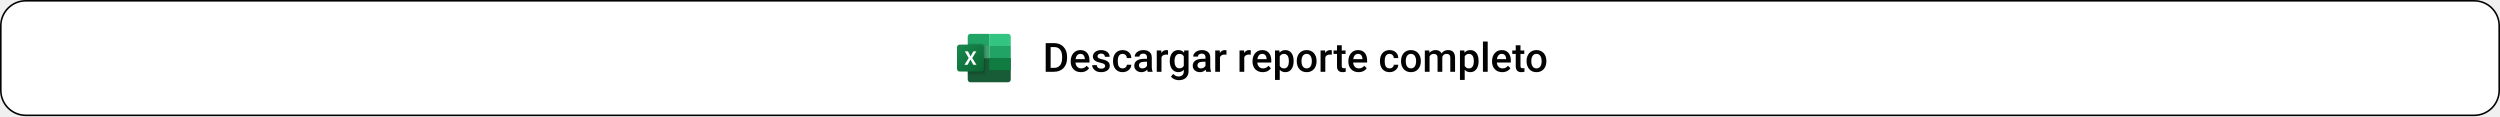
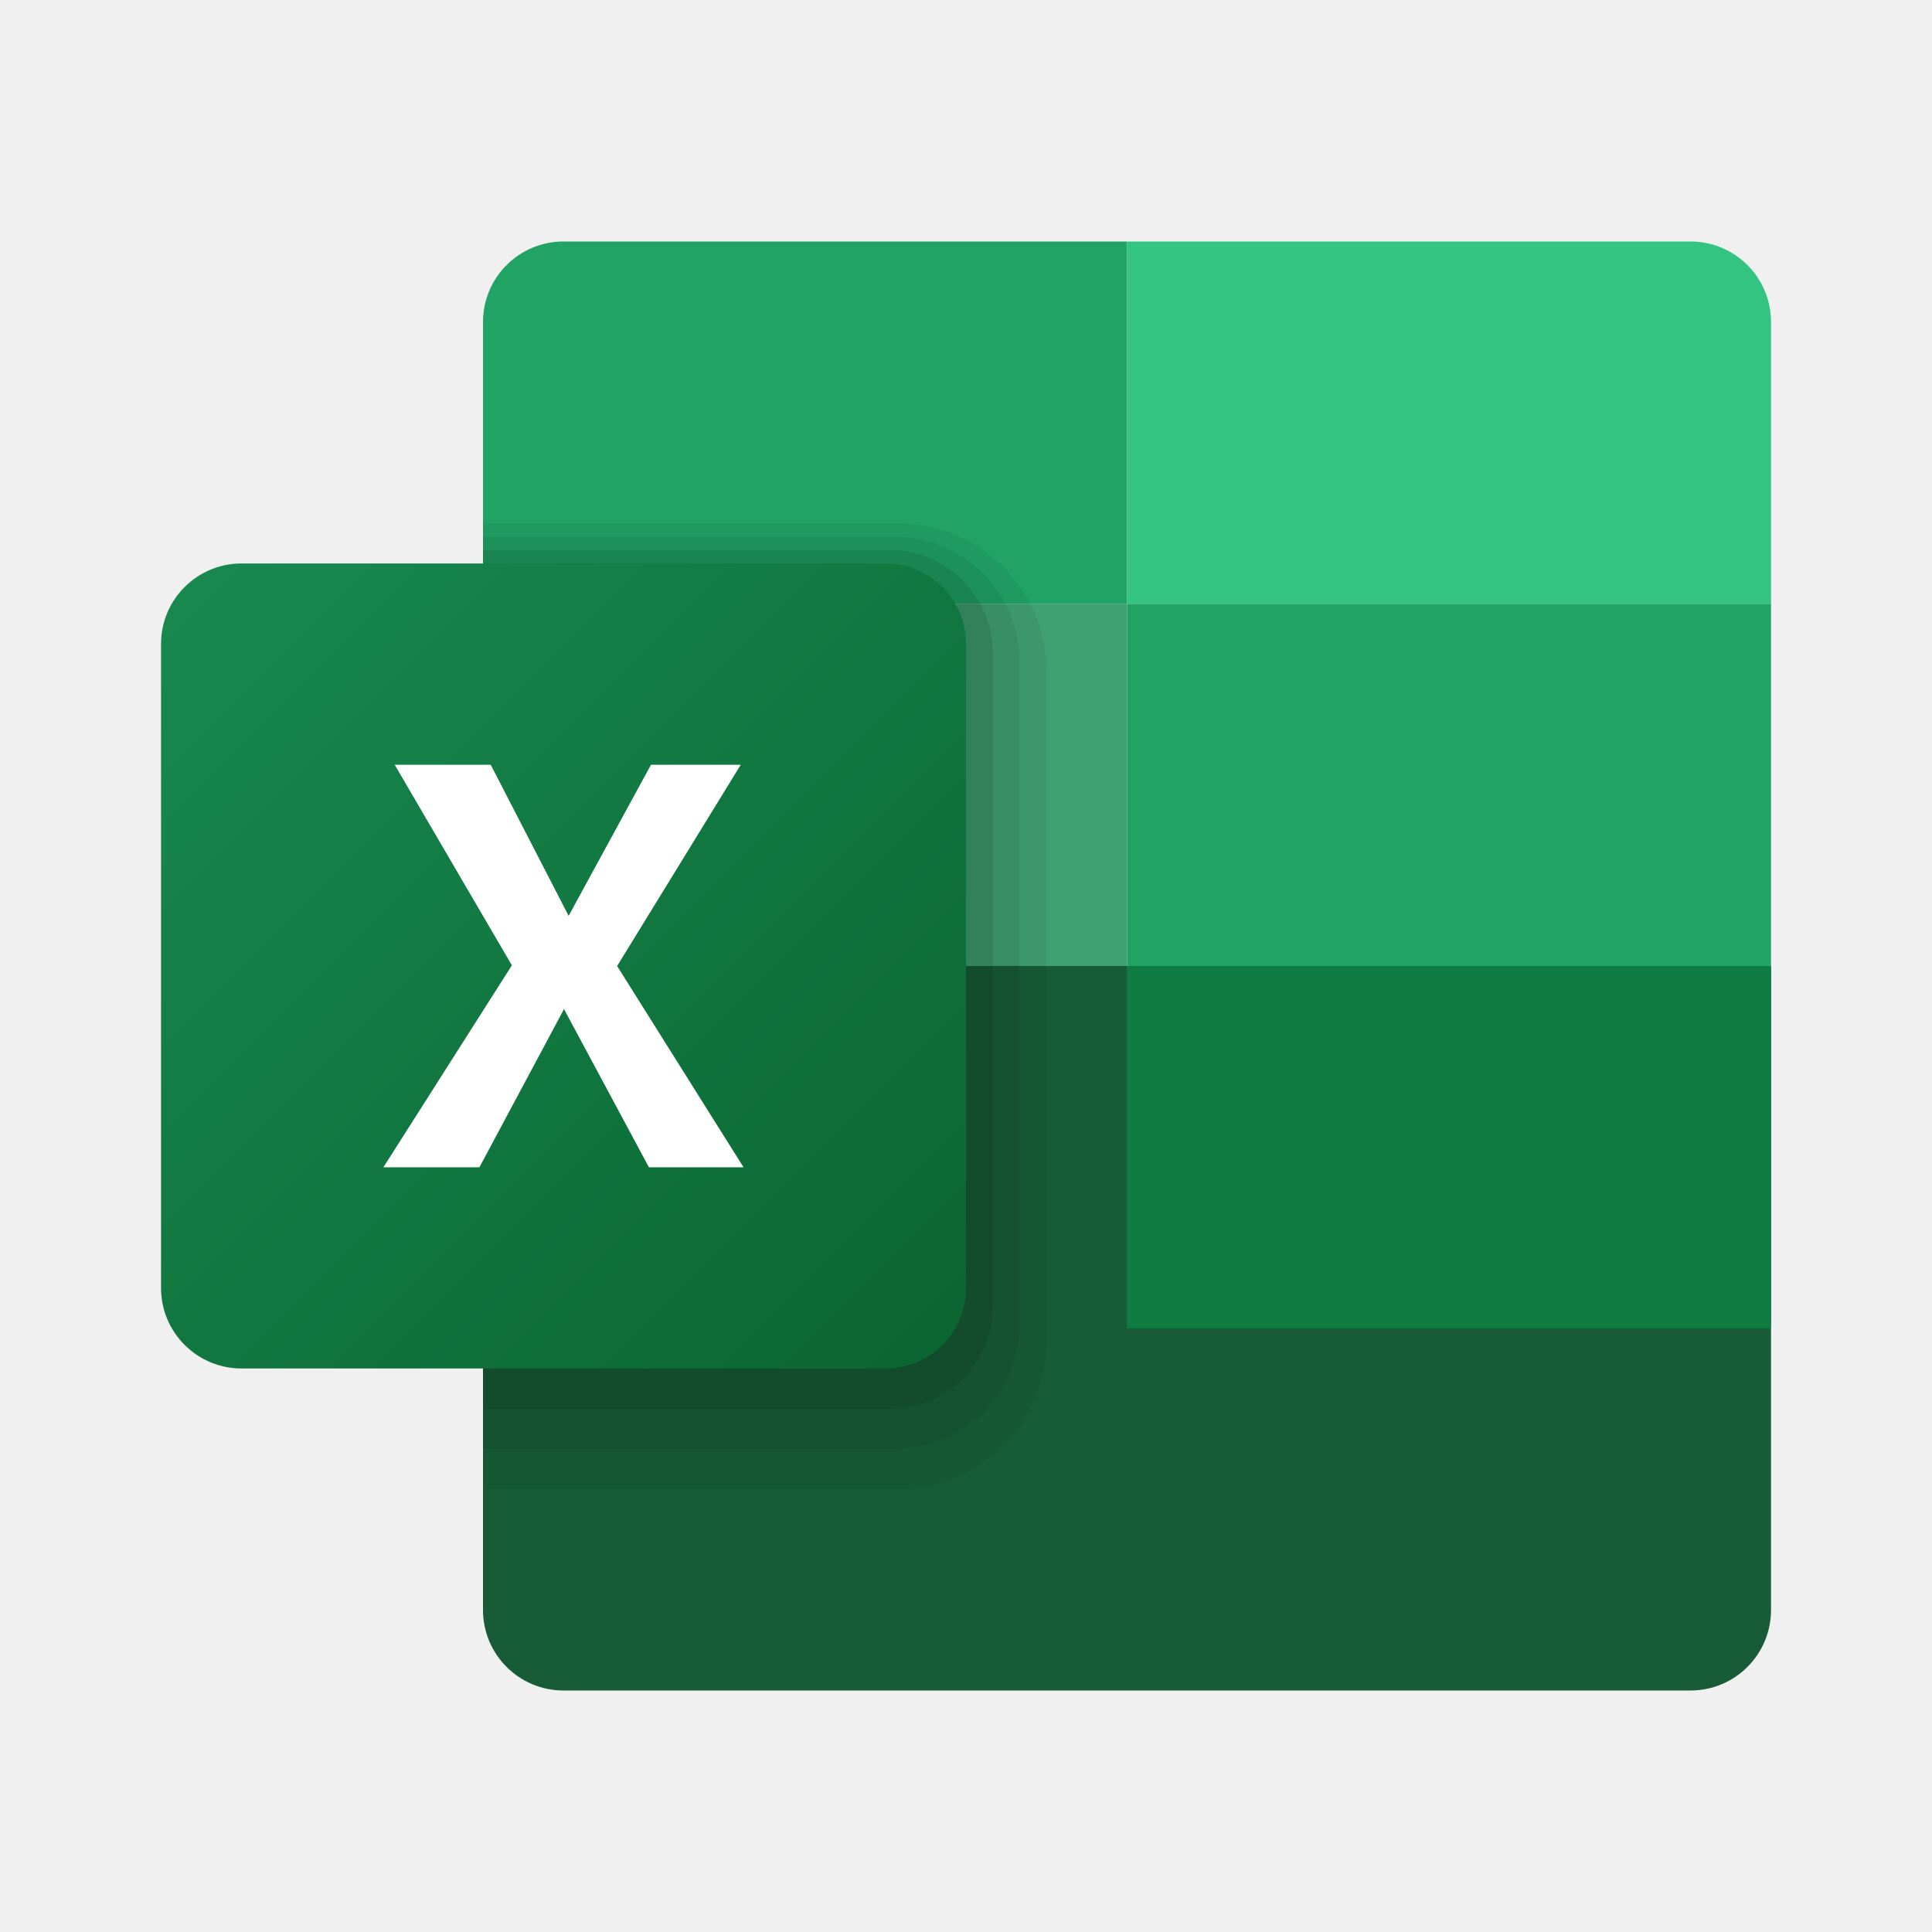
- <svg xmlns="http://www.w3.org/2000/svg" width="1550" height="72" viewBox="0 0 1550 72" fill="none">
-   <rect x="0.5" y="0.5" width="1549" height="71" rx="15.5" fill="white" />
-   <rect x="0.5" y="0.5" width="1549" height="71" rx="15.5" stroke="#030303" />
-   <path d="M626.667 28.5H613.334V36H626.667V28.5Z" fill="#21A366" />
-   <path d="M626.667 36H600V49.333C600 50.254 600.746 51 601.667 51H625C625.921 51 626.667 50.254 626.667 49.333V36Z" fill="#185C37" />
-   <path d="M626.667 36H613.334V43.5H626.667V36Z" fill="#107C42" />
-   <path d="M613.333 28.5H600V36H613.333V28.5Z" fill="#3FA071" />
-   <path d="M625.001 21H613.334V28.5H626.667V22.667C626.667 21.746 625.921 21 625.001 21Z" fill="#33C481" />
-   <path d="M601.667 21H613.333V28.5H600V22.667C600 21.746 600.746 21 601.667 21Z" fill="#21A366" />
-   <path opacity="0.05" d="M608.599 26.834H600V46.834H608.599C610.293 46.834 611.667 45.461 611.667 43.767V29.901C611.667 28.207 610.293 26.834 608.599 26.834Z" fill="black" />
-   <path opacity="0.07" d="M608.511 46.001H600V27.111H608.511C609.947 27.111 611.112 28.276 611.112 29.712V43.4C611.111 44.836 609.947 46.001 608.511 46.001Z" fill="black" />
-   <path opacity="0.09" d="M608.422 45.166H600V27.389H608.422C609.6 27.389 610.555 28.344 610.555 29.522V43.033C610.556 44.211 609.6 45.166 608.422 45.166Z" fill="black" />
-   <path d="M608.334 44.333H595.001C594.08 44.333 593.334 43.587 593.334 42.666V29.333C593.334 28.412 594.08 27.666 595.001 27.666H608.334C609.255 27.666 610.001 28.412 610.001 29.333V42.666C610.001 43.587 609.255 44.333 608.334 44.333Z" fill="url(#paint0_linear_3092_8140)" />
-   <path d="M598.172 31.834H600.16L601.773 34.962L603.478 31.834H605.336L602.777 36.001L605.394 40.167H603.435L601.677 36.892L599.926 40.167H597.938L600.598 35.986L598.172 31.834Z" fill="white" />
-   <path d="M653.491 44.5H649.695L649.719 42.071H653.491C654.59 42.071 655.509 41.831 656.25 41.351C656.999 40.87 657.56 40.183 657.935 39.288C658.317 38.392 658.508 37.326 658.508 36.089V35.125C658.508 34.165 658.398 33.314 658.179 32.574C657.967 31.833 657.65 31.211 657.227 30.706C656.812 30.201 656.299 29.819 655.688 29.559C655.086 29.298 654.39 29.168 653.601 29.168H649.622V26.727H653.601C654.781 26.727 655.859 26.926 656.836 27.325C657.812 27.715 658.655 28.281 659.363 29.021C660.079 29.762 660.628 30.649 661.011 31.683C661.393 32.716 661.584 33.872 661.584 35.149V36.089C661.584 37.367 661.393 38.523 661.011 39.556C660.628 40.59 660.079 41.477 659.363 42.217C658.647 42.95 657.792 43.515 656.799 43.914C655.815 44.305 654.712 44.5 653.491 44.5ZM651.392 26.727V44.5H648.328V26.727H651.392ZM670.19 44.744C669.214 44.744 668.331 44.585 667.542 44.268C666.76 43.943 666.093 43.491 665.54 42.913C664.994 42.335 664.575 41.656 664.282 40.874C663.989 40.093 663.843 39.251 663.843 38.348V37.859C663.843 36.826 663.993 35.89 664.294 35.052C664.596 34.214 665.015 33.497 665.552 32.903C666.089 32.301 666.724 31.841 667.456 31.524C668.188 31.206 668.982 31.048 669.836 31.048C670.78 31.048 671.606 31.206 672.314 31.524C673.022 31.841 673.608 32.289 674.072 32.867C674.544 33.436 674.894 34.116 675.122 34.905C675.358 35.695 675.476 36.565 675.476 37.518V38.775H665.271V36.663H672.571V36.431C672.555 35.902 672.449 35.406 672.253 34.942C672.066 34.478 671.777 34.104 671.387 33.819C670.996 33.534 670.475 33.392 669.824 33.392C669.336 33.392 668.901 33.497 668.518 33.709C668.144 33.912 667.83 34.209 667.578 34.6C667.326 34.991 667.131 35.463 666.992 36.016C666.862 36.561 666.797 37.176 666.797 37.859V38.348C666.797 38.925 666.874 39.463 667.029 39.959C667.192 40.447 667.428 40.874 667.737 41.241C668.046 41.607 668.42 41.896 668.86 42.107C669.299 42.311 669.8 42.413 670.361 42.413C671.069 42.413 671.7 42.27 672.253 41.985C672.807 41.7 673.287 41.298 673.694 40.777L675.244 42.278C674.959 42.693 674.589 43.092 674.133 43.475C673.678 43.849 673.12 44.154 672.461 44.39C671.81 44.626 671.053 44.744 670.19 44.744ZM685.181 40.923C685.181 40.63 685.107 40.366 684.961 40.13C684.814 39.886 684.534 39.666 684.119 39.471C683.712 39.275 683.11 39.096 682.312 38.934C681.612 38.779 680.969 38.596 680.383 38.384C679.806 38.165 679.309 37.9 678.894 37.591C678.479 37.282 678.158 36.915 677.93 36.492C677.702 36.069 677.588 35.581 677.588 35.027C677.588 34.49 677.706 33.982 677.942 33.502C678.178 33.021 678.516 32.598 678.955 32.232C679.395 31.866 679.928 31.577 680.554 31.365C681.189 31.154 681.897 31.048 682.678 31.048C683.785 31.048 684.733 31.235 685.522 31.609C686.32 31.976 686.93 32.476 687.354 33.111C687.777 33.737 687.988 34.446 687.988 35.235H685.046C685.046 34.885 684.957 34.559 684.778 34.258C684.607 33.949 684.347 33.701 683.997 33.514C683.647 33.318 683.207 33.221 682.678 33.221C682.174 33.221 681.755 33.302 681.421 33.465C681.095 33.62 680.851 33.823 680.688 34.075C680.534 34.328 680.457 34.604 680.457 34.905C680.457 35.125 680.497 35.324 680.579 35.503C680.668 35.674 680.815 35.833 681.018 35.98C681.222 36.118 681.498 36.248 681.848 36.37C682.206 36.492 682.654 36.61 683.191 36.724C684.2 36.936 685.067 37.208 685.791 37.542C686.523 37.867 687.085 38.291 687.476 38.812C687.866 39.324 688.062 39.975 688.062 40.765C688.062 41.351 687.935 41.888 687.683 42.376C687.439 42.856 687.081 43.275 686.609 43.633C686.137 43.983 685.571 44.256 684.912 44.451C684.261 44.647 683.529 44.744 682.715 44.744C681.519 44.744 680.505 44.533 679.675 44.109C678.845 43.678 678.215 43.129 677.783 42.461C677.36 41.786 677.148 41.086 677.148 40.362H679.993C680.025 40.907 680.176 41.342 680.444 41.668C680.721 41.985 681.063 42.217 681.47 42.364C681.885 42.502 682.312 42.571 682.751 42.571C683.28 42.571 683.724 42.502 684.082 42.364C684.44 42.217 684.713 42.022 684.9 41.778C685.087 41.526 685.181 41.241 685.181 40.923ZM696.033 42.4C696.513 42.4 696.944 42.307 697.327 42.12C697.717 41.924 698.031 41.656 698.267 41.314C698.511 40.972 698.645 40.578 698.669 40.13H701.44C701.424 40.984 701.172 41.762 700.684 42.461C700.195 43.161 699.548 43.719 698.743 44.134C697.937 44.541 697.046 44.744 696.069 44.744C695.06 44.744 694.181 44.573 693.433 44.231C692.684 43.882 692.061 43.401 691.565 42.791C691.069 42.181 690.694 41.477 690.442 40.679C690.198 39.882 690.076 39.027 690.076 38.116V37.688C690.076 36.777 690.198 35.922 690.442 35.125C690.694 34.319 691.069 33.611 691.565 33.001C692.061 32.391 692.684 31.915 693.433 31.573C694.181 31.223 695.056 31.048 696.057 31.048C697.115 31.048 698.043 31.259 698.84 31.683C699.638 32.098 700.264 32.679 700.72 33.428C701.184 34.169 701.424 35.031 701.44 36.016H698.669C698.645 35.528 698.523 35.088 698.303 34.698C698.092 34.299 697.791 33.982 697.4 33.746C697.017 33.51 696.558 33.392 696.021 33.392C695.426 33.392 694.934 33.514 694.543 33.758C694.153 33.994 693.848 34.319 693.628 34.734C693.408 35.141 693.25 35.601 693.152 36.114C693.062 36.618 693.018 37.143 693.018 37.688V38.116C693.018 38.661 693.062 39.19 693.152 39.703C693.241 40.215 693.396 40.675 693.616 41.082C693.844 41.481 694.153 41.802 694.543 42.046C694.934 42.282 695.431 42.4 696.033 42.4ZM711.145 41.851V35.552C711.145 35.08 711.06 34.673 710.889 34.331C710.718 33.99 710.457 33.725 710.107 33.538C709.766 33.351 709.334 33.257 708.813 33.257C708.333 33.257 707.918 33.339 707.568 33.502C707.218 33.664 706.946 33.884 706.75 34.161C706.555 34.437 706.458 34.751 706.458 35.101H703.528C703.528 34.58 703.654 34.075 703.906 33.587C704.159 33.099 704.525 32.663 705.005 32.281C705.485 31.898 706.059 31.597 706.726 31.377C707.393 31.158 708.142 31.048 708.972 31.048C709.965 31.048 710.844 31.215 711.609 31.548C712.382 31.882 712.988 32.387 713.428 33.062C713.875 33.729 714.099 34.568 714.099 35.577V41.448C714.099 42.05 714.14 42.592 714.221 43.072C714.311 43.544 714.437 43.955 714.6 44.305V44.5H711.584C711.446 44.183 711.336 43.78 711.255 43.291C711.182 42.795 711.145 42.315 711.145 41.851ZM711.572 36.468L711.597 38.287H709.485C708.94 38.287 708.459 38.34 708.044 38.445C707.629 38.543 707.284 38.69 707.007 38.885C706.73 39.08 706.523 39.316 706.384 39.593C706.246 39.87 706.177 40.183 706.177 40.533C706.177 40.883 706.258 41.204 706.421 41.497C706.584 41.782 706.82 42.006 707.129 42.169C707.446 42.331 707.829 42.413 708.276 42.413C708.879 42.413 709.403 42.291 709.851 42.046C710.307 41.794 710.665 41.489 710.925 41.131C711.186 40.765 711.324 40.419 711.34 40.093L712.292 41.399C712.195 41.733 712.028 42.091 711.792 42.474C711.556 42.856 711.247 43.222 710.864 43.572C710.49 43.914 710.038 44.195 709.509 44.415C708.988 44.634 708.386 44.744 707.703 44.744C706.84 44.744 706.071 44.573 705.396 44.231C704.72 43.882 704.191 43.414 703.809 42.828C703.426 42.234 703.235 41.562 703.235 40.813C703.235 40.114 703.365 39.495 703.625 38.958C703.894 38.413 704.285 37.957 704.797 37.591C705.318 37.225 705.953 36.948 706.702 36.761C707.45 36.565 708.305 36.468 709.265 36.468H711.572ZM720.129 33.807V44.5H717.188V31.292H719.995L720.129 33.807ZM724.17 31.206L724.146 33.941C723.966 33.908 723.771 33.884 723.56 33.868C723.356 33.851 723.153 33.843 722.949 33.843C722.445 33.843 722.001 33.916 721.619 34.063C721.236 34.201 720.915 34.405 720.654 34.673C720.402 34.934 720.207 35.251 720.068 35.626C719.93 36 719.849 36.419 719.824 36.883L719.153 36.932C719.153 36.102 719.234 35.333 719.397 34.624C719.56 33.916 719.804 33.294 720.129 32.757C720.463 32.22 720.878 31.801 721.375 31.5C721.879 31.198 722.461 31.048 723.12 31.048C723.299 31.048 723.49 31.064 723.694 31.097C723.905 31.129 724.064 31.166 724.17 31.206ZM734.229 31.292H736.902V44.134C736.902 45.322 736.65 46.331 736.145 47.161C735.64 47.991 734.937 48.622 734.033 49.053C733.13 49.493 732.084 49.712 730.896 49.712C730.391 49.712 729.83 49.639 729.211 49.493C728.601 49.346 728.007 49.11 727.429 48.785C726.86 48.467 726.383 48.048 726.001 47.527L727.38 45.794C727.852 46.355 728.373 46.766 728.943 47.027C729.513 47.287 730.111 47.417 730.737 47.417C731.413 47.417 731.986 47.291 732.458 47.039C732.939 46.795 733.309 46.433 733.569 45.953C733.83 45.472 733.96 44.887 733.96 44.195V34.283L734.229 31.292ZM725.256 38.042V37.786C725.256 36.785 725.378 35.874 725.623 35.052C725.867 34.222 726.217 33.51 726.672 32.916C727.128 32.313 727.681 31.854 728.333 31.536C728.984 31.211 729.72 31.048 730.542 31.048C731.396 31.048 732.125 31.203 732.727 31.512C733.337 31.821 733.846 32.264 734.253 32.842C734.66 33.412 734.977 34.096 735.205 34.893C735.441 35.682 735.616 36.561 735.73 37.53V38.348C735.624 39.292 735.445 40.154 735.193 40.935C734.941 41.717 734.607 42.392 734.192 42.962C733.777 43.532 733.264 43.971 732.654 44.28C732.052 44.59 731.34 44.744 730.518 44.744C729.712 44.744 728.984 44.577 728.333 44.244C727.69 43.91 727.136 43.442 726.672 42.84C726.217 42.238 725.867 41.53 725.623 40.716C725.378 39.894 725.256 39.003 725.256 38.042ZM728.198 37.786V38.042C728.198 38.645 728.255 39.206 728.369 39.727C728.491 40.248 728.674 40.708 728.918 41.106C729.171 41.497 729.488 41.806 729.871 42.034C730.261 42.254 730.721 42.364 731.25 42.364C731.942 42.364 732.507 42.217 732.947 41.924C733.394 41.631 733.736 41.237 733.972 40.74C734.216 40.236 734.387 39.674 734.485 39.056V36.846C734.436 36.366 734.334 35.919 734.18 35.503C734.033 35.088 733.834 34.726 733.582 34.417C733.329 34.1 733.012 33.855 732.629 33.685C732.247 33.505 731.795 33.416 731.274 33.416C730.745 33.416 730.286 33.53 729.895 33.758C729.504 33.986 729.183 34.299 728.931 34.698C728.687 35.096 728.503 35.56 728.381 36.089C728.259 36.618 728.198 37.184 728.198 37.786ZM747.4 41.851V35.552C747.4 35.08 747.314 34.673 747.144 34.331C746.973 33.99 746.712 33.725 746.362 33.538C746.021 33.351 745.589 33.257 745.068 33.257C744.588 33.257 744.173 33.339 743.823 33.502C743.473 33.664 743.201 33.884 743.005 34.161C742.81 34.437 742.712 34.751 742.712 35.101H739.783C739.783 34.58 739.909 34.075 740.161 33.587C740.413 33.099 740.78 32.663 741.26 32.281C741.74 31.898 742.314 31.597 742.981 31.377C743.648 31.158 744.397 31.048 745.227 31.048C746.22 31.048 747.099 31.215 747.864 31.548C748.637 31.882 749.243 32.387 749.683 33.062C750.13 33.729 750.354 34.568 750.354 35.577V41.448C750.354 42.05 750.395 42.592 750.476 43.072C750.566 43.544 750.692 43.955 750.854 44.305V44.5H747.839C747.701 44.183 747.591 43.78 747.51 43.291C747.437 42.795 747.4 42.315 747.4 41.851ZM747.827 36.468L747.852 38.287H745.74C745.194 38.287 744.714 38.34 744.299 38.445C743.884 38.543 743.538 38.69 743.262 38.885C742.985 39.08 742.778 39.316 742.639 39.593C742.501 39.87 742.432 40.183 742.432 40.533C742.432 40.883 742.513 41.204 742.676 41.497C742.839 41.782 743.075 42.006 743.384 42.169C743.701 42.331 744.084 42.413 744.531 42.413C745.133 42.413 745.658 42.291 746.106 42.046C746.562 41.794 746.92 41.489 747.18 41.131C747.441 40.765 747.579 40.419 747.595 40.093L748.547 41.399C748.45 41.733 748.283 42.091 748.047 42.474C747.811 42.856 747.502 43.222 747.119 43.572C746.745 43.914 746.293 44.195 745.764 44.415C745.243 44.634 744.641 44.744 743.958 44.744C743.095 44.744 742.326 44.573 741.65 44.231C740.975 43.882 740.446 43.414 740.063 42.828C739.681 42.234 739.49 41.562 739.49 40.813C739.49 40.114 739.62 39.495 739.88 38.958C740.149 38.413 740.54 37.957 741.052 37.591C741.573 37.225 742.208 36.948 742.957 36.761C743.705 36.565 744.56 36.468 745.52 36.468H747.827ZM756.384 33.807V44.5H753.442V31.292H756.25L756.384 33.807ZM760.425 31.206L760.4 33.941C760.221 33.908 760.026 33.884 759.814 33.868C759.611 33.851 759.408 33.843 759.204 33.843C758.7 33.843 758.256 33.916 757.874 34.063C757.491 34.201 757.17 34.405 756.909 34.673C756.657 34.934 756.462 35.251 756.323 35.626C756.185 36 756.104 36.419 756.079 36.883L755.408 36.932C755.408 36.102 755.489 35.333 755.652 34.624C755.815 33.916 756.059 33.294 756.384 32.757C756.718 32.22 757.133 31.801 757.629 31.5C758.134 31.198 758.716 31.048 759.375 31.048C759.554 31.048 759.745 31.064 759.949 31.097C760.16 31.129 760.319 31.166 760.425 31.206ZM771.448 33.807V44.5H768.506V31.292H771.313L771.448 33.807ZM775.488 31.206L775.464 33.941C775.285 33.908 775.09 33.884 774.878 33.868C774.674 33.851 774.471 33.843 774.268 33.843C773.763 33.843 773.319 33.916 772.937 34.063C772.555 34.201 772.233 34.405 771.973 34.673C771.72 34.934 771.525 35.251 771.387 35.626C771.248 36 771.167 36.419 771.143 36.883L770.471 36.932C770.471 36.102 770.553 35.333 770.715 34.624C770.878 33.916 771.122 33.294 771.448 32.757C771.781 32.22 772.196 31.801 772.693 31.5C773.197 31.198 773.779 31.048 774.438 31.048C774.618 31.048 774.809 31.064 775.012 31.097C775.224 31.129 775.382 31.166 775.488 31.206ZM782.91 44.744C781.934 44.744 781.051 44.585 780.261 44.268C779.48 43.943 778.813 43.491 778.259 42.913C777.714 42.335 777.295 41.656 777.002 40.874C776.709 40.093 776.562 39.251 776.562 38.348V37.859C776.562 36.826 776.713 35.89 777.014 35.052C777.315 34.214 777.734 33.497 778.271 32.903C778.809 32.301 779.443 31.841 780.176 31.524C780.908 31.206 781.702 31.048 782.556 31.048C783.5 31.048 784.326 31.206 785.034 31.524C785.742 31.841 786.328 32.289 786.792 32.867C787.264 33.436 787.614 34.116 787.842 34.905C788.078 35.695 788.196 36.565 788.196 37.518V38.775H777.991V36.663H785.291V36.431C785.274 35.902 785.168 35.406 784.973 34.942C784.786 34.478 784.497 34.104 784.106 33.819C783.716 33.534 783.195 33.392 782.544 33.392C782.056 33.392 781.62 33.497 781.238 33.709C780.863 33.912 780.55 34.209 780.298 34.6C780.046 34.991 779.85 35.463 779.712 36.016C779.582 36.561 779.517 37.176 779.517 37.859V38.348C779.517 38.925 779.594 39.463 779.749 39.959C779.911 40.447 780.147 40.874 780.457 41.241C780.766 41.607 781.14 41.896 781.58 42.107C782.019 42.311 782.52 42.413 783.081 42.413C783.789 42.413 784.42 42.27 784.973 41.985C785.527 41.7 786.007 41.298 786.414 40.777L787.964 42.278C787.679 42.693 787.309 43.092 786.853 43.475C786.397 43.849 785.84 44.154 785.181 44.39C784.53 44.626 783.773 44.744 782.91 44.744ZM793.445 33.831V49.578H790.503V31.292H793.213L793.445 33.831ZM802.051 37.774V38.03C802.051 38.991 801.937 39.882 801.709 40.704C801.489 41.517 801.16 42.23 800.72 42.84C800.289 43.442 799.756 43.91 799.121 44.244C798.486 44.577 797.754 44.744 796.924 44.744C796.102 44.744 795.382 44.594 794.763 44.292C794.153 43.983 793.636 43.548 793.213 42.986C792.79 42.425 792.448 41.766 792.188 41.009C791.935 40.244 791.756 39.406 791.65 38.494V37.505C791.756 36.537 791.935 35.658 792.188 34.869C792.448 34.079 792.79 33.4 793.213 32.83C793.636 32.26 794.153 31.821 794.763 31.512C795.374 31.203 796.086 31.048 796.899 31.048C797.729 31.048 798.466 31.211 799.109 31.536C799.752 31.854 800.293 32.309 800.732 32.903C801.172 33.489 801.501 34.197 801.721 35.027C801.941 35.849 802.051 36.765 802.051 37.774ZM799.109 38.03V37.774C799.109 37.164 799.052 36.598 798.938 36.077C798.824 35.548 798.645 35.084 798.401 34.685C798.157 34.287 797.843 33.977 797.461 33.758C797.087 33.53 796.635 33.416 796.106 33.416C795.585 33.416 795.138 33.505 794.763 33.685C794.389 33.855 794.076 34.096 793.823 34.405C793.571 34.714 793.376 35.076 793.237 35.491C793.099 35.898 793.001 36.342 792.944 36.822V39.19C793.042 39.776 793.209 40.313 793.445 40.801C793.681 41.29 794.014 41.68 794.446 41.973C794.885 42.258 795.447 42.4 796.13 42.4C796.659 42.4 797.111 42.286 797.485 42.059C797.86 41.831 798.165 41.517 798.401 41.119C798.645 40.712 798.824 40.244 798.938 39.715C799.052 39.186 799.109 38.624 799.109 38.03ZM803.992 38.042V37.762C803.992 36.81 804.13 35.927 804.407 35.113C804.683 34.291 805.082 33.579 805.603 32.977C806.132 32.366 806.775 31.894 807.532 31.561C808.297 31.219 809.159 31.048 810.12 31.048C811.088 31.048 811.951 31.219 812.708 31.561C813.472 31.894 814.119 32.366 814.648 32.977C815.177 33.579 815.58 34.291 815.857 35.113C816.134 35.927 816.272 36.81 816.272 37.762V38.042C816.272 38.995 816.134 39.878 815.857 40.691C815.58 41.505 815.177 42.217 814.648 42.828C814.119 43.43 813.477 43.902 812.72 44.244C811.963 44.577 811.104 44.744 810.144 44.744C809.176 44.744 808.309 44.577 807.544 44.244C806.787 43.902 806.144 43.43 805.615 42.828C805.086 42.217 804.683 41.505 804.407 40.691C804.13 39.878 803.992 38.995 803.992 38.042ZM806.934 37.762V38.042C806.934 38.637 806.995 39.198 807.117 39.727C807.239 40.256 807.43 40.72 807.69 41.119C807.951 41.517 808.285 41.831 808.691 42.059C809.098 42.286 809.583 42.4 810.144 42.4C810.689 42.4 811.161 42.286 811.56 42.059C811.967 41.831 812.301 41.517 812.561 41.119C812.821 40.72 813.013 40.256 813.135 39.727C813.265 39.198 813.33 38.637 813.33 38.042V37.762C813.33 37.176 813.265 36.622 813.135 36.102C813.013 35.573 812.817 35.105 812.549 34.698C812.288 34.291 811.955 33.974 811.548 33.746C811.149 33.51 810.673 33.392 810.12 33.392C809.566 33.392 809.086 33.51 808.679 33.746C808.28 33.974 807.951 34.291 807.69 34.698C807.43 35.105 807.239 35.573 807.117 36.102C806.995 36.622 806.934 37.176 806.934 37.762ZM821.692 33.807V44.5H818.75V31.292H821.558L821.692 33.807ZM825.732 31.206L825.708 33.941C825.529 33.908 825.334 33.884 825.122 33.868C824.919 33.851 824.715 33.843 824.512 33.843C824.007 33.843 823.564 33.916 823.181 34.063C822.799 34.201 822.477 34.405 822.217 34.673C821.965 34.934 821.769 35.251 821.631 35.626C821.493 36 821.411 36.419 821.387 36.883L820.715 36.932C820.715 36.102 820.797 35.333 820.959 34.624C821.122 33.916 821.366 33.294 821.692 32.757C822.026 32.22 822.441 31.801 822.937 31.5C823.442 31.198 824.023 31.048 824.683 31.048C824.862 31.048 825.053 31.064 825.256 31.097C825.468 31.129 825.627 31.166 825.732 31.206ZM834.241 31.292V33.44H826.794V31.292H834.241ZM828.943 28.057H831.885V40.85C831.885 41.257 831.942 41.57 832.056 41.79C832.178 42.002 832.345 42.144 832.556 42.217C832.768 42.291 833.016 42.327 833.301 42.327C833.504 42.327 833.7 42.315 833.887 42.291C834.074 42.266 834.224 42.242 834.338 42.217L834.351 44.463C834.106 44.537 833.822 44.602 833.496 44.659C833.179 44.716 832.812 44.744 832.397 44.744C831.722 44.744 831.124 44.626 830.603 44.39C830.082 44.146 829.675 43.751 829.382 43.206C829.089 42.661 828.943 41.937 828.943 41.033V28.057ZM842.334 44.744C841.357 44.744 840.474 44.585 839.685 44.268C838.904 43.943 838.236 43.491 837.683 42.913C837.138 42.335 836.719 41.656 836.426 40.874C836.133 40.093 835.986 39.251 835.986 38.348V37.859C835.986 36.826 836.137 35.89 836.438 35.052C836.739 34.214 837.158 33.497 837.695 32.903C838.232 32.301 838.867 31.841 839.6 31.524C840.332 31.206 841.125 31.048 841.98 31.048C842.924 31.048 843.75 31.206 844.458 31.524C845.166 31.841 845.752 32.289 846.216 32.867C846.688 33.436 847.038 34.116 847.266 34.905C847.502 35.695 847.62 36.565 847.62 37.518V38.775H837.415V36.663H844.714V36.431C844.698 35.902 844.592 35.406 844.397 34.942C844.21 34.478 843.921 34.104 843.53 33.819C843.14 33.534 842.619 33.392 841.968 33.392C841.479 33.392 841.044 33.497 840.662 33.709C840.287 33.912 839.974 34.209 839.722 34.6C839.469 34.991 839.274 35.463 839.136 36.016C839.006 36.561 838.94 37.176 838.94 37.859V38.348C838.94 38.925 839.018 39.463 839.172 39.959C839.335 40.447 839.571 40.874 839.88 41.241C840.19 41.607 840.564 41.896 841.003 42.107C841.443 42.311 841.943 42.413 842.505 42.413C843.213 42.413 843.844 42.27 844.397 41.985C844.95 41.7 845.431 41.298 845.837 40.777L847.388 42.278C847.103 42.693 846.733 43.092 846.277 43.475C845.821 43.849 845.264 44.154 844.604 44.39C843.953 44.626 843.197 44.744 842.334 44.744ZM861.536 42.4C862.016 42.4 862.447 42.307 862.83 42.12C863.22 41.924 863.534 41.656 863.77 41.314C864.014 40.972 864.148 40.578 864.172 40.13H866.943C866.927 40.984 866.675 41.762 866.187 42.461C865.698 43.161 865.051 43.719 864.246 44.134C863.44 44.541 862.549 44.744 861.572 44.744C860.563 44.744 859.684 44.573 858.936 44.231C858.187 43.882 857.564 43.401 857.068 42.791C856.571 42.181 856.197 41.477 855.945 40.679C855.701 39.882 855.579 39.027 855.579 38.116V37.688C855.579 36.777 855.701 35.922 855.945 35.125C856.197 34.319 856.571 33.611 857.068 33.001C857.564 32.391 858.187 31.915 858.936 31.573C859.684 31.223 860.559 31.048 861.56 31.048C862.618 31.048 863.546 31.259 864.343 31.683C865.141 32.098 865.767 32.679 866.223 33.428C866.687 34.169 866.927 35.031 866.943 36.016H864.172C864.148 35.528 864.026 35.088 863.806 34.698C863.595 34.299 863.293 33.982 862.903 33.746C862.52 33.51 862.061 33.392 861.523 33.392C860.929 33.392 860.437 33.514 860.046 33.758C859.656 33.994 859.351 34.319 859.131 34.734C858.911 35.141 858.752 35.601 858.655 36.114C858.565 36.618 858.521 37.143 858.521 37.688V38.116C858.521 38.661 858.565 39.19 858.655 39.703C858.744 40.215 858.899 40.675 859.119 41.082C859.347 41.481 859.656 41.802 860.046 42.046C860.437 42.282 860.933 42.4 861.536 42.4ZM868.64 38.042V37.762C868.64 36.81 868.778 35.927 869.055 35.113C869.332 34.291 869.731 33.579 870.251 32.977C870.78 32.366 871.423 31.894 872.18 31.561C872.945 31.219 873.808 31.048 874.768 31.048C875.736 31.048 876.599 31.219 877.356 31.561C878.121 31.894 878.768 32.366 879.297 32.977C879.826 33.579 880.229 34.291 880.505 35.113C880.782 35.927 880.92 36.81 880.92 37.762V38.042C880.92 38.995 880.782 39.878 880.505 40.691C880.229 41.505 879.826 42.217 879.297 42.828C878.768 43.43 878.125 43.902 877.368 44.244C876.611 44.577 875.753 44.744 874.792 44.744C873.824 44.744 872.957 44.577 872.192 44.244C871.436 43.902 870.793 43.43 870.264 42.828C869.735 42.217 869.332 41.505 869.055 40.691C868.778 39.878 868.64 38.995 868.64 38.042ZM871.582 37.762V38.042C871.582 38.637 871.643 39.198 871.765 39.727C871.887 40.256 872.078 40.72 872.339 41.119C872.599 41.517 872.933 41.831 873.34 42.059C873.747 42.286 874.231 42.4 874.792 42.4C875.338 42.4 875.81 42.286 876.208 42.059C876.615 41.831 876.949 41.517 877.209 41.119C877.47 40.72 877.661 40.256 877.783 39.727C877.913 39.198 877.979 38.637 877.979 38.042V37.762C877.979 37.176 877.913 36.622 877.783 36.102C877.661 35.573 877.466 35.105 877.197 34.698C876.937 34.291 876.603 33.974 876.196 33.746C875.798 33.51 875.321 33.392 874.768 33.392C874.215 33.392 873.735 33.51 873.328 33.746C872.929 33.974 872.599 34.291 872.339 34.698C872.078 35.105 871.887 35.573 871.765 36.102C871.643 36.622 871.582 37.176 871.582 37.762ZM886.328 33.977V44.5H883.386V31.292H886.157L886.328 33.977ZM885.852 37.408L884.851 37.395C884.851 36.484 884.965 35.642 885.193 34.869C885.421 34.096 885.754 33.424 886.194 32.855C886.633 32.277 887.179 31.833 887.83 31.524C888.489 31.206 889.25 31.048 890.112 31.048C890.715 31.048 891.264 31.137 891.76 31.316C892.265 31.487 892.7 31.76 893.066 32.134C893.441 32.509 893.726 32.989 893.921 33.575C894.124 34.161 894.226 34.869 894.226 35.699V44.5H891.284V35.955C891.284 35.312 891.187 34.808 890.991 34.441C890.804 34.075 890.531 33.815 890.173 33.66C889.823 33.497 889.404 33.416 888.916 33.416C888.363 33.416 887.891 33.522 887.5 33.733C887.118 33.945 886.804 34.234 886.56 34.6C886.316 34.966 886.137 35.389 886.023 35.87C885.909 36.35 885.852 36.862 885.852 37.408ZM894.043 36.627L892.664 36.932C892.664 36.134 892.773 35.381 892.993 34.673C893.221 33.957 893.551 33.331 893.982 32.794C894.421 32.248 894.963 31.821 895.605 31.512C896.248 31.203 896.985 31.048 897.815 31.048C898.49 31.048 899.093 31.141 899.622 31.329C900.159 31.508 900.614 31.793 900.989 32.183C901.363 32.574 901.648 33.082 901.843 33.709C902.039 34.328 902.136 35.076 902.136 35.955V44.5H899.182V35.943C899.182 35.276 899.084 34.759 898.889 34.393C898.702 34.026 898.433 33.774 898.083 33.636C897.734 33.489 897.314 33.416 896.826 33.416C896.37 33.416 895.968 33.502 895.618 33.672C895.276 33.835 894.987 34.067 894.751 34.368C894.515 34.661 894.336 34.999 894.214 35.381C894.1 35.764 894.043 36.179 894.043 36.627ZM908.118 33.831V49.578H905.176V31.292H907.886L908.118 33.831ZM916.724 37.774V38.03C916.724 38.991 916.61 39.882 916.382 40.704C916.162 41.517 915.833 42.23 915.393 42.84C914.962 43.442 914.429 43.91 913.794 44.244C913.159 44.577 912.427 44.744 911.597 44.744C910.775 44.744 910.055 44.594 909.436 44.292C908.826 43.983 908.309 43.548 907.886 42.986C907.463 42.425 907.121 41.766 906.86 41.009C906.608 40.244 906.429 39.406 906.323 38.494V37.505C906.429 36.537 906.608 35.658 906.86 34.869C907.121 34.079 907.463 33.4 907.886 32.83C908.309 32.26 908.826 31.821 909.436 31.512C910.046 31.203 910.758 31.048 911.572 31.048C912.402 31.048 913.139 31.211 913.782 31.536C914.425 31.854 914.966 32.309 915.405 32.903C915.845 33.489 916.174 34.197 916.394 35.027C916.614 35.849 916.724 36.765 916.724 37.774ZM913.782 38.03V37.774C913.782 37.164 913.725 36.598 913.611 36.077C913.497 35.548 913.318 35.084 913.074 34.685C912.83 34.287 912.516 33.977 912.134 33.758C911.759 33.53 911.308 33.416 910.779 33.416C910.258 33.416 909.81 33.505 909.436 33.685C909.062 33.855 908.748 34.096 908.496 34.405C908.244 34.714 908.049 35.076 907.91 35.491C907.772 35.898 907.674 36.342 907.617 36.822V39.19C907.715 39.776 907.882 40.313 908.118 40.801C908.354 41.29 908.687 41.68 909.119 41.973C909.558 42.258 910.12 42.4 910.803 42.4C911.332 42.4 911.784 42.286 912.158 42.059C912.533 41.831 912.838 41.517 913.074 41.119C913.318 40.712 913.497 40.244 913.611 39.715C913.725 39.186 913.782 38.624 913.782 38.03ZM922.375 25.75V44.5H919.421V25.75H922.375ZM931.421 44.744C930.444 44.744 929.561 44.585 928.772 44.268C927.991 43.943 927.323 43.491 926.77 42.913C926.225 42.335 925.806 41.656 925.513 40.874C925.22 40.093 925.073 39.251 925.073 38.348V37.859C925.073 36.826 925.224 35.89 925.525 35.052C925.826 34.214 926.245 33.497 926.782 32.903C927.319 32.301 927.954 31.841 928.687 31.524C929.419 31.206 930.212 31.048 931.067 31.048C932.011 31.048 932.837 31.206 933.545 31.524C934.253 31.841 934.839 32.289 935.303 32.867C935.775 33.436 936.125 34.116 936.353 34.905C936.589 35.695 936.707 36.565 936.707 37.518V38.775H926.501V36.663H933.801V36.431C933.785 35.902 933.679 35.406 933.484 34.942C933.297 34.478 933.008 34.104 932.617 33.819C932.227 33.534 931.706 33.392 931.055 33.392C930.566 33.392 930.131 33.497 929.749 33.709C929.374 33.912 929.061 34.209 928.809 34.6C928.556 34.991 928.361 35.463 928.223 36.016C928.092 36.561 928.027 37.176 928.027 37.859V38.348C928.027 38.925 928.105 39.463 928.259 39.959C928.422 40.447 928.658 40.874 928.967 41.241C929.277 41.607 929.651 41.896 930.09 42.107C930.53 42.311 931.03 42.413 931.592 42.413C932.3 42.413 932.931 42.27 933.484 41.985C934.037 41.7 934.517 41.298 934.924 40.777L936.475 42.278C936.19 42.693 935.819 43.092 935.364 43.475C934.908 43.849 934.351 44.154 933.691 44.39C933.04 44.626 932.284 44.744 931.421 44.744ZM945.056 31.292V33.44H937.61V31.292H945.056ZM939.758 28.057H942.7V40.85C942.7 41.257 942.757 41.57 942.871 41.79C942.993 42.002 943.16 42.144 943.372 42.217C943.583 42.291 943.831 42.327 944.116 42.327C944.32 42.327 944.515 42.315 944.702 42.291C944.889 42.266 945.04 42.242 945.154 42.217L945.166 44.463C944.922 44.537 944.637 44.602 944.312 44.659C943.994 44.716 943.628 44.744 943.213 44.744C942.537 44.744 941.939 44.626 941.418 44.39C940.898 44.146 940.491 43.751 940.198 43.206C939.905 42.661 939.758 41.937 939.758 41.033V28.057ZM946.472 38.042V37.762C946.472 36.81 946.611 35.927 946.887 35.113C947.164 34.291 947.563 33.579 948.083 32.977C948.612 32.366 949.255 31.894 950.012 31.561C950.777 31.219 951.64 31.048 952.6 31.048C953.569 31.048 954.431 31.219 955.188 31.561C955.953 31.894 956.6 32.366 957.129 32.977C957.658 33.579 958.061 34.291 958.337 35.113C958.614 35.927 958.752 36.81 958.752 37.762V38.042C958.752 38.995 958.614 39.878 958.337 40.691C958.061 41.505 957.658 42.217 957.129 42.828C956.6 43.43 955.957 43.902 955.2 44.244C954.443 44.577 953.585 44.744 952.625 44.744C951.656 44.744 950.789 44.577 950.024 44.244C949.268 43.902 948.625 43.43 948.096 42.828C947.567 42.217 947.164 41.505 946.887 40.691C946.611 39.878 946.472 38.995 946.472 38.042ZM949.414 37.762V38.042C949.414 38.637 949.475 39.198 949.597 39.727C949.719 40.256 949.91 40.72 950.171 41.119C950.431 41.517 950.765 41.831 951.172 42.059C951.579 42.286 952.063 42.4 952.625 42.4C953.17 42.4 953.642 42.286 954.041 42.059C954.447 41.831 954.781 41.517 955.042 41.119C955.302 40.72 955.493 40.256 955.615 39.727C955.745 39.198 955.811 38.637 955.811 38.042V37.762C955.811 37.176 955.745 36.622 955.615 36.102C955.493 35.573 955.298 35.105 955.029 34.698C954.769 34.291 954.435 33.974 954.028 33.746C953.63 33.51 953.153 33.392 952.6 33.392C952.047 33.392 951.567 33.51 951.16 33.746C950.761 33.974 950.431 34.291 950.171 34.698C949.91 35.105 949.719 35.573 949.597 36.102C949.475 36.622 949.414 37.176 949.414 37.762Z" fill="#030303" />
+ <svg xmlns="http://www.w3.org/2000/svg" width="40" height="40" viewBox="0 0 40 40" fill="none">
+   <path d="M36.667 12.5H23.334V20H36.667V12.5Z" fill="#21A366" />
+   <path d="M36.667 20H10V33.333C10 34.254 10.746 35 11.667 35H35C35.921 35 36.667 34.254 36.667 33.333V20Z" fill="#185C37" />
+   <path d="M36.667 20H23.334V27.5H36.667V20Z" fill="#107C42" />
+   <path d="M23.333 12.5H10V20H23.333V12.5Z" fill="#3FA071" />
+   <path d="M35.001 5H23.334V12.5H36.667V6.667C36.667 5.746 35.922 5 35.001 5Z" fill="#33C481" />
+   <path d="M11.667 5H23.333V12.5H10V6.667C10 5.746 10.746 5 11.667 5Z" fill="#21A366" />
+   <path opacity="0.05" d="M18.599 10.834H10V30.834H18.599C20.293 30.834 21.667 29.461 21.667 27.767V13.902C21.667 12.207 20.293 10.834 18.599 10.834Z" fill="black" />
+   <path opacity="0.07" d="M18.511 30H10V11.111H18.511C19.948 11.111 21.112 12.275 21.112 13.712V27.4C21.111 28.836 19.947 30 18.511 30Z" fill="black" />
+   <path opacity="0.09" d="M18.422 29.166H10V11.389H18.422C19.6 11.389 20.555 12.344 20.555 13.522V27.033C20.556 28.211 19.6 29.166 18.422 29.166Z" fill="black" />
+   <path d="M18.334 28.333H5.001C4.08 28.333 3.334 27.587 3.334 26.666V13.333C3.334 12.412 4.08 11.666 5.001 11.666H18.334C19.255 11.666 20.001 12.412 20.001 13.333V26.666C20.001 27.587 19.255 28.333 18.334 28.333Z" fill="url(#paint0_linear_3785_1457)" />
+   <path d="M8.172 15.834H10.16L11.773 18.962L13.478 15.834H15.336L12.777 20.001L15.394 24.167H13.435L11.677 20.892L9.926 24.167H7.938L10.598 19.986L8.172 15.834Z" fill="white" />
  <defs>
-     <linearGradient id="paint0_linear_3092_8140" x1="593.938" y1="28.27" x2="609.213" y2="43.545" gradientUnits="userSpaceOnUse">
+     <linearGradient id="paint0_linear_3785_1457" x1="3.938" y1="12.27" x2="19.213" y2="27.545" gradientUnits="userSpaceOnUse">
      <stop stop-color="#18884F" />
      <stop offset="1" stop-color="#0B6731" />
    </linearGradient>
  </defs>
</svg>
